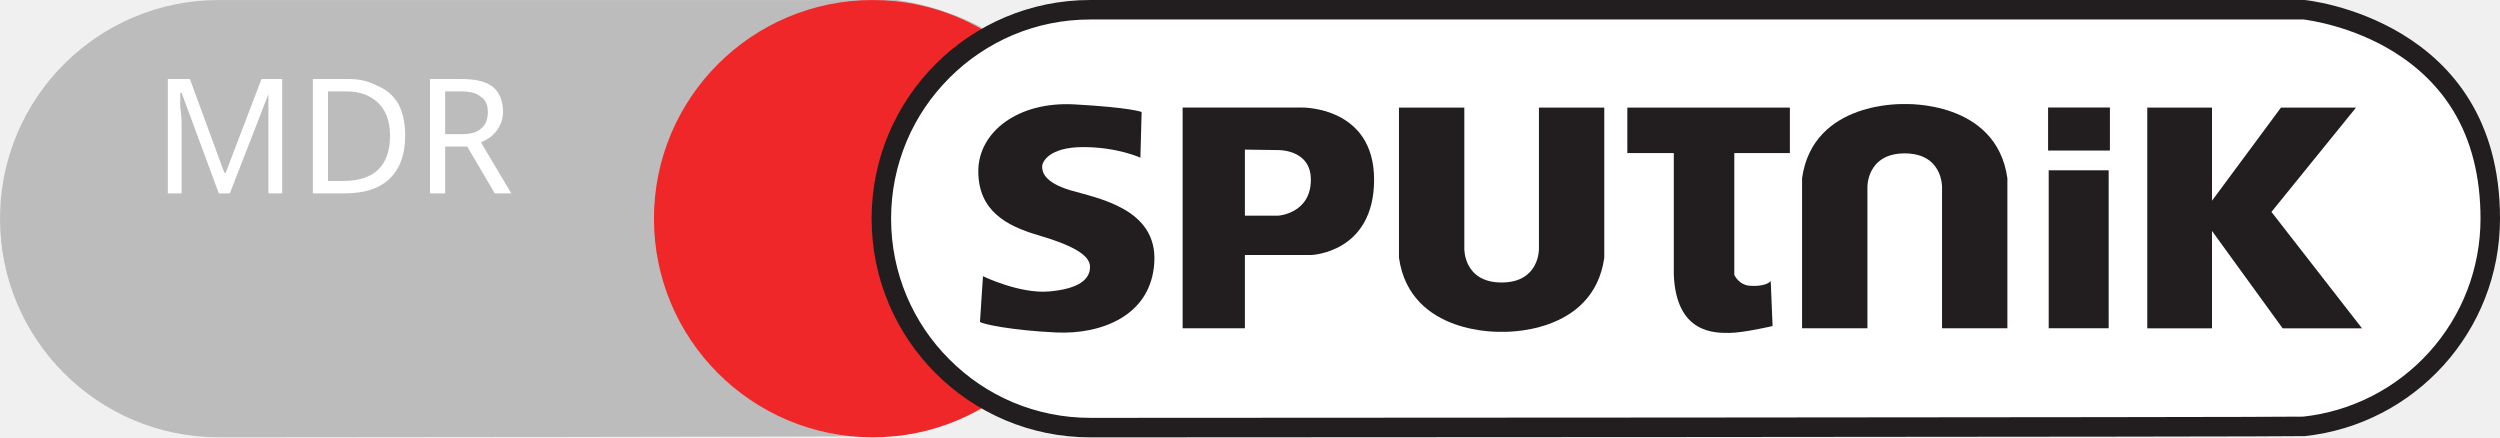
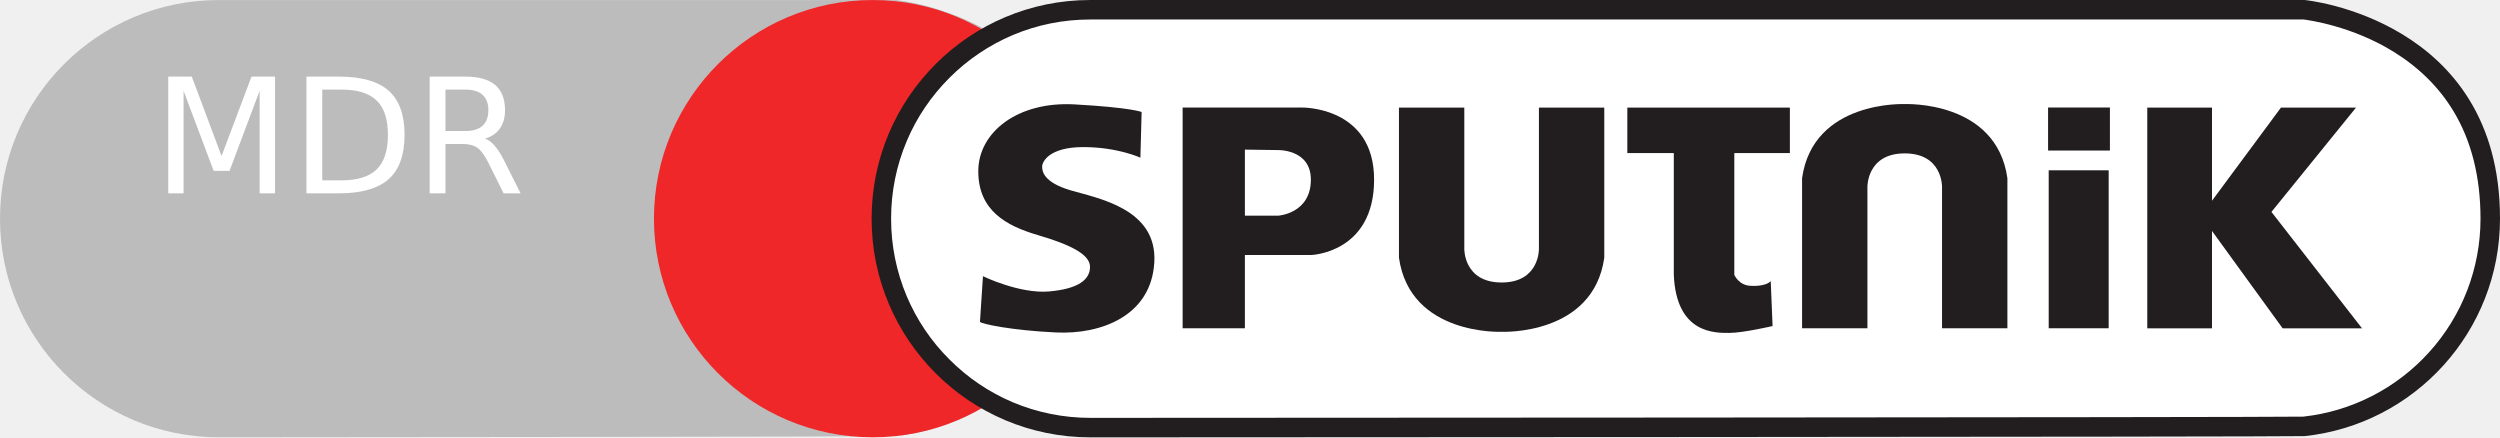
- <svg xmlns="http://www.w3.org/2000/svg" version="1.0" width="423" height="74" id="svg2">
+ <svg xmlns="http://www.w3.org/2000/svg" id="svg2" height="74" width="423" version="1.0">
  <defs id="defs34" />
-   <g transform="translate(-359.7452,-472.281)" id="layer1">
-     <g transform="matrix(14.92232,0,0,-14.92232,-4383.096,4453.004)" id="g3771">
-       <g transform="translate(330.2094,264.2836)" id="g3773">
-         <path d="m 0,0 c 0,2.269 -2.215,2.479 -2.215,2.479 l -7.679,0 c -1.369,0 -2.48,-1.11 -2.48,-2.479 0,-1.369 1.111,-2.479 2.48,-2.479 0.089,0 7.592,0.005 7.679,0.014 l 0,0 C -0.97,-2.333 0,-1.28 0,0" id="path3775" style="fill:#bdbcbc;fill-rule:nonzero;stroke:none" />
-       </g>
-       <g transform="translate(330.2094,264.2836)" id="g3777">
-         <path d="m 0,0 c 0,-1.369 -1.11,-2.479 -2.479,-2.479 -1.37,0 -2.48,1.11 -2.48,2.479 0,1.369 1.11,2.479 2.48,2.479 C -1.11,2.479 0,1.369 0,0" id="path3779" style="fill:#ef2728;fill-rule:nonzero;stroke:none" />
-       </g>
-       <g transform="translate(330.1978,266.6526)" id="g3781">
-         <path d="m 0,0 c -1.306,0 -2.369,-1.063 -2.369,-2.369 0,-1.306 1.063,-2.369 2.369,-2.369 0.134,0 13.559,0.005 13.763,0.014 1.201,0.128 2.111,1.14 2.111,2.355 0,2.116 -1.984,2.356 -2.11,2.369 L 0,0 z" id="path3783" style="fill:#ffffff;fill-rule:nonzero;stroke:none" />
-       </g>
-       <g transform="translate(343.9442,262.038)" id="g3785">
-         <path d="M 0,0 C 0,0 0,0 0.001,0 0,0 0,0 0,0 m 0.011,0.001 c 0,0 0.001,0 0.001,0 0,0 -0.001,0 -0.001,0 m -13.757,-0.014 c -0.305,0 -0.601,0.06 -0.88,0.177 -0.268,0.114 -0.51,0.277 -0.717,0.485 -0.208,0.207 -0.371,0.449 -0.485,0.718 -0.117,0.278 -0.177,0.574 -0.177,0.879 0,0.305 0.06,0.6 0.177,0.879 0.114,0.269 0.277,0.51 0.485,0.718 0.207,0.207 0.449,0.37 0.717,0.484 0.279,0.118 0.575,0.177 0.88,0.177 l 13.757,0 C 0.082,4.495 0.561,4.428 1.029,4.14 1.317,3.962 1.546,3.736 1.709,3.467 1.914,3.129 2.017,2.718 2.017,2.246 2.017,1.684 1.81,1.146 1.434,0.731 1.062,0.32 0.555,0.061 0.007,0.001 -0.383,-0.008 -13.614,-0.013 -13.746,-0.013 m 13.769,4.738 -13.769,0 c -1.37,0 -2.48,-1.11 -2.48,-2.479 0,-1.37 1.11,-2.48 2.48,-2.48 0.089,0 13.682,0.005 13.769,0.014 1.245,0.132 2.215,1.186 2.215,2.466 0,2.269 -2.215,2.479 -2.215,2.479" id="path3787" style="fill:#221e1f;fill-rule:nonzero;stroke:none" />
-       </g>
-       <g transform="translate(344.6177,263.0402)" id="g3789">
-         <path d="m 0,0 -1.027,1.32 0.959,1.183 -0.851,0 -0.782,-1.056 0,1.056 -0.734,0 0,-2.503 0.734,0 0,1.104 L -0.9,0 0,0 z" id="path3791" style="fill:#221e1f;fill-rule:nonzero;stroke:none" />
-       </g>
-       <path d="m 341.759,265.056 -0.701,0 0,0.488 0.701,0 0,-0.488 z" id="path3793" style="fill:#221e1f;fill-rule:nonzero;stroke:none" />
-       <path d="m 341.745,264.832 -0.68,0 0,-1.791 0.68,0 0,1.791 z" id="path3795" style="fill:#221e1f;fill-rule:nonzero;stroke:none" />
-       <g transform="translate(338.1302,265.0272)" id="g3797">
-         <path d="m 0,0 0,0.516 -1.843,0 0,-0.516 0.527,0 0,-1.381 c 0.028,-0.672 0.473,-0.658 0.629,-0.658 0.157,0 0.491,0.078 0.491,0.078 l -0.021,0.509 c -0.066,-0.066 -0.221,-0.053 -0.221,-0.053 -0.138,0 -0.192,0.124 -0.192,0.124 L -0.63,0 0,0 z" id="path3799" style="fill:#221e1f;fill-rule:nonzero;stroke:none" />
-       </g>
-       <g transform="translate(339.4326,265.0237)" id="g3801">
-         <path d="m 0,0 c -0.431,0 -0.423,-0.381 -0.423,-0.381 l 0,-1.602 -0.741,0 0,1.702 C -1.039,0.605 0,0.559 0,0.559 c 0,0 1.039,0.046 1.164,-0.84 l 0,-1.702 -0.741,0 0,1.602 C 0.423,-0.381 0.431,0 0,0" id="path3803" style="fill:#221e1f;fill-rule:nonzero;stroke:none" />
-       </g>
-       <g transform="translate(334.8619,263.5599)" id="g3805">
-         <path d="m 0,0 c 0.431,0 0.423,0.381 0.423,0.381 l 0,1.602 0.741,0 0,-1.702 C 1.039,-0.605 0,-0.559 0,-0.559 c 0,0 -1.039,-0.046 -1.164,0.84 l 0,1.702 0.741,0 0,-1.602 C -0.423,0.381 -0.431,0 0,0" id="path3807" style="fill:#221e1f;fill-rule:nonzero;stroke:none" />
-       </g>
-       <g transform="translate(332.3299,264.3176)" id="g3809">
-         <path d="m 0,0 -0.379,0 0,0.749 0.36,-0.005 c 0,0 0.388,0.019 0.388,-0.336 C 0.369,0.024 0,0 0,0 m 0.269,1.226 -1.354,0 0,-2.503 0.706,0 0,0.831 0.753,0 c 0,0 0.712,0.024 0.712,0.855 0,0.831 -0.817,0.817 -0.817,0.817" id="path3811" style="fill:#221e1f;fill-rule:nonzero;stroke:none" />
-       </g>
-       <g transform="translate(330.78,265.4932)" id="g3813">
-         <path d="m 0,0 -0.014,-0.518 c 0,0 -0.259,0.12 -0.648,0.12 -0.389,0 -0.466,-0.168 -0.466,-0.221 0,-0.053 0.015,-0.178 0.322,-0.269 0.307,-0.091 0.984,-0.206 0.95,-0.815 -0.034,-0.61 -0.605,-0.821 -1.113,-0.797 -0.509,0.024 -0.84,0.096 -0.864,0.12 l 0.034,0.518 c 0,0 0.412,-0.201 0.748,-0.173 0.336,0.029 0.466,0.135 0.466,0.279 0,0.144 -0.231,0.254 -0.591,0.36 -0.359,0.105 -0.676,0.278 -0.676,0.724 0,0.446 0.451,0.795 1.094,0.758 C -0.115,0.05 0,0 0,0" id="path3815" style="fill:#221e1f;fill-rule:nonzero;stroke:none" />
-       </g>
-       <text transform="scale(1,-1)" id="text3817">
-         <tspan x="319.565" y="-264.571" id="tspan3819" style="font-size:1.815px;letter-spacing:0;fill:#ffffff;fill-rule:nonzero;stroke:none;font-family:font8">MDR</tspan>
-       </text>
-     </g>
-     <g transform="matrix(1,0,0,-1,93.61056,886.5598)" id="g5433" />
-     <g transform="matrix(1,0,0,-1,93.61056,886.5598)" id="g5987" />
-     <g transform="matrix(1,0,0,-1,93.61056,886.5598)" id="g6535" />
-   </g>
+   <path d="m 184.649,36.998 c 0,-33.859 -33.053,-36.992 -33.053,-36.992 l -114.588,0 C 16.579,0.006 2.4694e-5,16.57 2.4694e-5,36.998 c 0,20.429 16.579,36.992 37.007,36.992 1.328,0 113.29,-0.075 114.588,-0.209 l 0,0 C 170.174,71.812 184.649,56.099 184.649,36.998" id="path3775" style="fill:#bdbcbc;fill-rule:nonzero;stroke:none" />
+   <path d="m 184.649,36.998 c 0,20.429 -16.564,36.992 -36.992,36.992 -20.444,0 -37.007,-16.564 -37.007,-36.992 0,-20.429 16.564,-36.992 37.007,-36.992 20.429,0 36.992,16.564 36.992,36.992" id="path3779" style="fill:#ef2728;fill-rule:nonzero;stroke:none" />
+   <path d="m 184.476,1.647 c -19.489,0 -35.351,15.862 -35.351,35.351 0,19.489 15.862,35.351 35.351,35.351 2,0 202.332,-0.075 205.376,-0.209 17.922,-1.91 31.501,-17.011 31.501,-35.142 0,-31.576 -29.606,-35.157 -31.486,-35.351 l -205.391,0 z" id="path3783" style="fill:#ffffff;fill-rule:nonzero;stroke:none" />
+   <path d="m 389.604,70.508 c 0,0 0,0 0.015,0 -0.015,0 -0.015,0 -0.015,0 m 0.164,-0.015 c 0,0 0.015,0 0.015,0 0,0 -0.015,0 -0.015,0 m -205.286,0.209 c -4.551,0 -8.968,-0.895 -13.132,-2.641 -3.999,-1.701 -7.61,-4.133 -10.699,-7.237 -3.104,-3.089 -5.536,-6.7 -7.237,-10.714 -1.746,-4.148 -2.641,-8.565 -2.641,-13.117 0,-4.551 0.895,-8.953 2.641,-13.117 1.701,-4.014 4.133,-7.61 7.237,-10.714 3.089,-3.089 6.7,-5.521 10.699,-7.222 4.163,-1.761 8.58,-2.641 13.132,-2.641 l 205.286,0 c 1.059,0.134 8.207,1.134 15.191,5.432 4.298,2.656 7.715,6.029 10.147,10.043 3.059,5.044 4.596,11.177 4.596,18.22 0,8.386 -3.089,16.415 -8.7,22.607 -5.551,6.133 -13.117,9.998 -21.294,10.893 -5.82,0.134 -203.257,0.209 -205.227,0.209 M 389.947,1.6725e-5 l -205.465,0 c -20.444,0 -37.007,16.564 -37.007,36.992 0,20.444 16.564,37.007 37.007,37.007 1.328,0 204.167,-0.075 205.465,-0.209 18.578,-1.97 33.053,-17.698 33.053,-36.798 0,-33.859 -33.053,-36.992 -33.053,-36.992" id="path3787" style="fill:#221e1f;fill-rule:nonzero;stroke:none" />
+   <path d="m 399.654,55.553 -15.325,-19.697 14.31,-17.653 -12.699,0 -11.669,15.758 0,-15.758 -10.953,0 0,37.351 10.953,0 0,-16.474 11.953,16.474 13.43,0 z" id="path3791" style="fill:#221e1f;fill-rule:nonzero;stroke:none" />
+   <path style="fill:#221e1f;fill-rule:nonzero;stroke:none" id="path3793" d="m 356.996,25.472 -10.461,0 0,-7.282 10.461,0 0,7.282 z" />
+   <path style="fill:#221e1f;fill-rule:nonzero;stroke:none" id="path3795" d="m 356.787,28.815 -10.147,0 0,26.726 10.147,0 0,-26.726 z" />
+   <path d="m 302.846,25.902 0,-7.7 -27.502,0 0,7.7 7.864,0 0,20.608 c 0.418,10.028 7.058,9.819 9.386,9.819 2.343,0 7.327,-1.164 7.327,-1.164 l -0.313,-7.595 c -0.985,0.985 -3.298,0.791 -3.298,0.791 -2.059,0 -2.865,-1.85 -2.865,-1.85 l 0,-20.608 9.401,0 z" id="path3799" style="fill:#221e1f;fill-rule:nonzero;stroke:none" />
+   <path d="m 322.28,25.954 c -6.432,0 -6.312,5.685 -6.312,5.685 l 0,23.906 -11.057,0 0,-25.398 c 1.865,-13.221 17.37,-12.535 17.37,-12.535 0,0 15.504,-0.686 17.37,12.535 l 0,25.398 -11.057,0 0,-23.906 c 0,0 0.119,-5.685 -6.312,-5.685" id="path3803" style="fill:#221e1f;fill-rule:nonzero;stroke:none" />
+   <path d="m 254.075,47.798 c 6.432,0 6.312,-5.685 6.312,-5.685 l 0,-23.906 11.057,0 0,25.398 c -1.865,13.221 -17.37,12.535 -17.37,12.535 0,0 -15.504,0.686 -17.37,-12.535 l 0,-25.398 11.057,0 0,23.906 c 0,0 -0.119,5.685 6.312,5.685" id="path3807" style="fill:#221e1f;fill-rule:nonzero;stroke:none" />
+   <path d="m 216.292,36.491 -5.656,0 0,-11.177 5.372,0.075 c 0,0 5.79,-0.284 5.79,5.014 0,5.73 -5.506,6.088 -5.506,6.088 m 4.014,-18.295 -20.205,0 0,37.351 10.535,0 0,-12.4 11.237,0 c 0,0 10.625,-0.358 10.625,-12.759 0,-12.4 -12.192,-12.192 -12.192,-12.192" id="path3811" style="fill:#221e1f;fill-rule:nonzero;stroke:none" />
+   <path d="m 193.163,18.948 -0.209,7.73 c 0,0 -3.865,-1.791 -9.67,-1.791 -5.805,0 -6.954,2.507 -6.954,3.298 0,0.791 0.224,2.656 4.805,4.014 4.581,1.358 14.684,3.074 14.176,12.162 -0.507,9.103 -9.028,12.251 -16.609,11.893 -7.595,-0.358 -12.535,-1.433 -12.893,-1.791 l 0.507,-7.73 c 0,0 6.148,2.999 11.162,2.582 5.014,-0.433 6.954,-2.015 6.954,-4.163 0,-2.149 -3.447,-3.79 -8.819,-5.372 -5.357,-1.567 -10.087,-4.148 -10.087,-10.804 0,-6.655 6.73,-11.863 16.325,-11.311 9.595,0.537 11.311,1.283 11.311,1.283" id="path3815" style="fill:#221e1f;fill-rule:nonzero;stroke:none" />
+   <path d="m 28.468,12.962 3.981,0 5.039,13.438 5.066,-13.438 3.981,0 0,19.748 -2.606,0 0,-17.34 -5.092,13.544 -2.685,0 -5.092,-13.544 0,17.34 -2.592,0 0,-19.748 z" style="fill:#ffffff;fill-rule:nonzero;stroke:none" id="path3415" />
+   <path d="m 54.525,15.158 0,15.356 3.227,0 q 4.087,0 5.979,-1.852 1.905,-1.852 1.905,-5.846 0,-3.968 -1.905,-5.807 -1.891,-1.852 -5.979,-1.852 l -3.227,0 z m -2.672,-2.196 5.489,0 q 5.74,0 8.425,2.394 2.685,2.381 2.685,7.46 0,5.106 -2.698,7.5 -2.698,2.394 -8.412,2.394 l -5.489,0 0,-19.748 z" style="fill:#ffffff;fill-rule:nonzero;stroke:none" id="path3417" />
+   <path d="m 82.063,23.451 q 0.86,0.291 1.667,1.243 0.82,0.952 1.64,2.619 l 2.711,5.397 -2.87,0 -2.526,-5.066 q -0.979,-1.984 -1.905,-2.632 -0.913,-0.648 -2.5,-0.648 l -2.91,0 0,8.346 -2.672,0 0,-19.748 6.031,0 q 3.386,0 5.053,1.415 1.667,1.415 1.667,4.272 0,1.865 -0.873,3.095 -0.86,1.23 -2.513,1.706 z m -6.693,-8.293 0,7.01 3.36,0 q 1.931,0 2.91,-0.886 0.992,-0.899 0.992,-2.632 0,-1.733 -0.992,-2.606 -0.979,-0.886 -2.91,-0.886 l -3.36,0 z" style="fill:#ffffff;fill-rule:nonzero;stroke:none" id="path3419" />
</svg>
